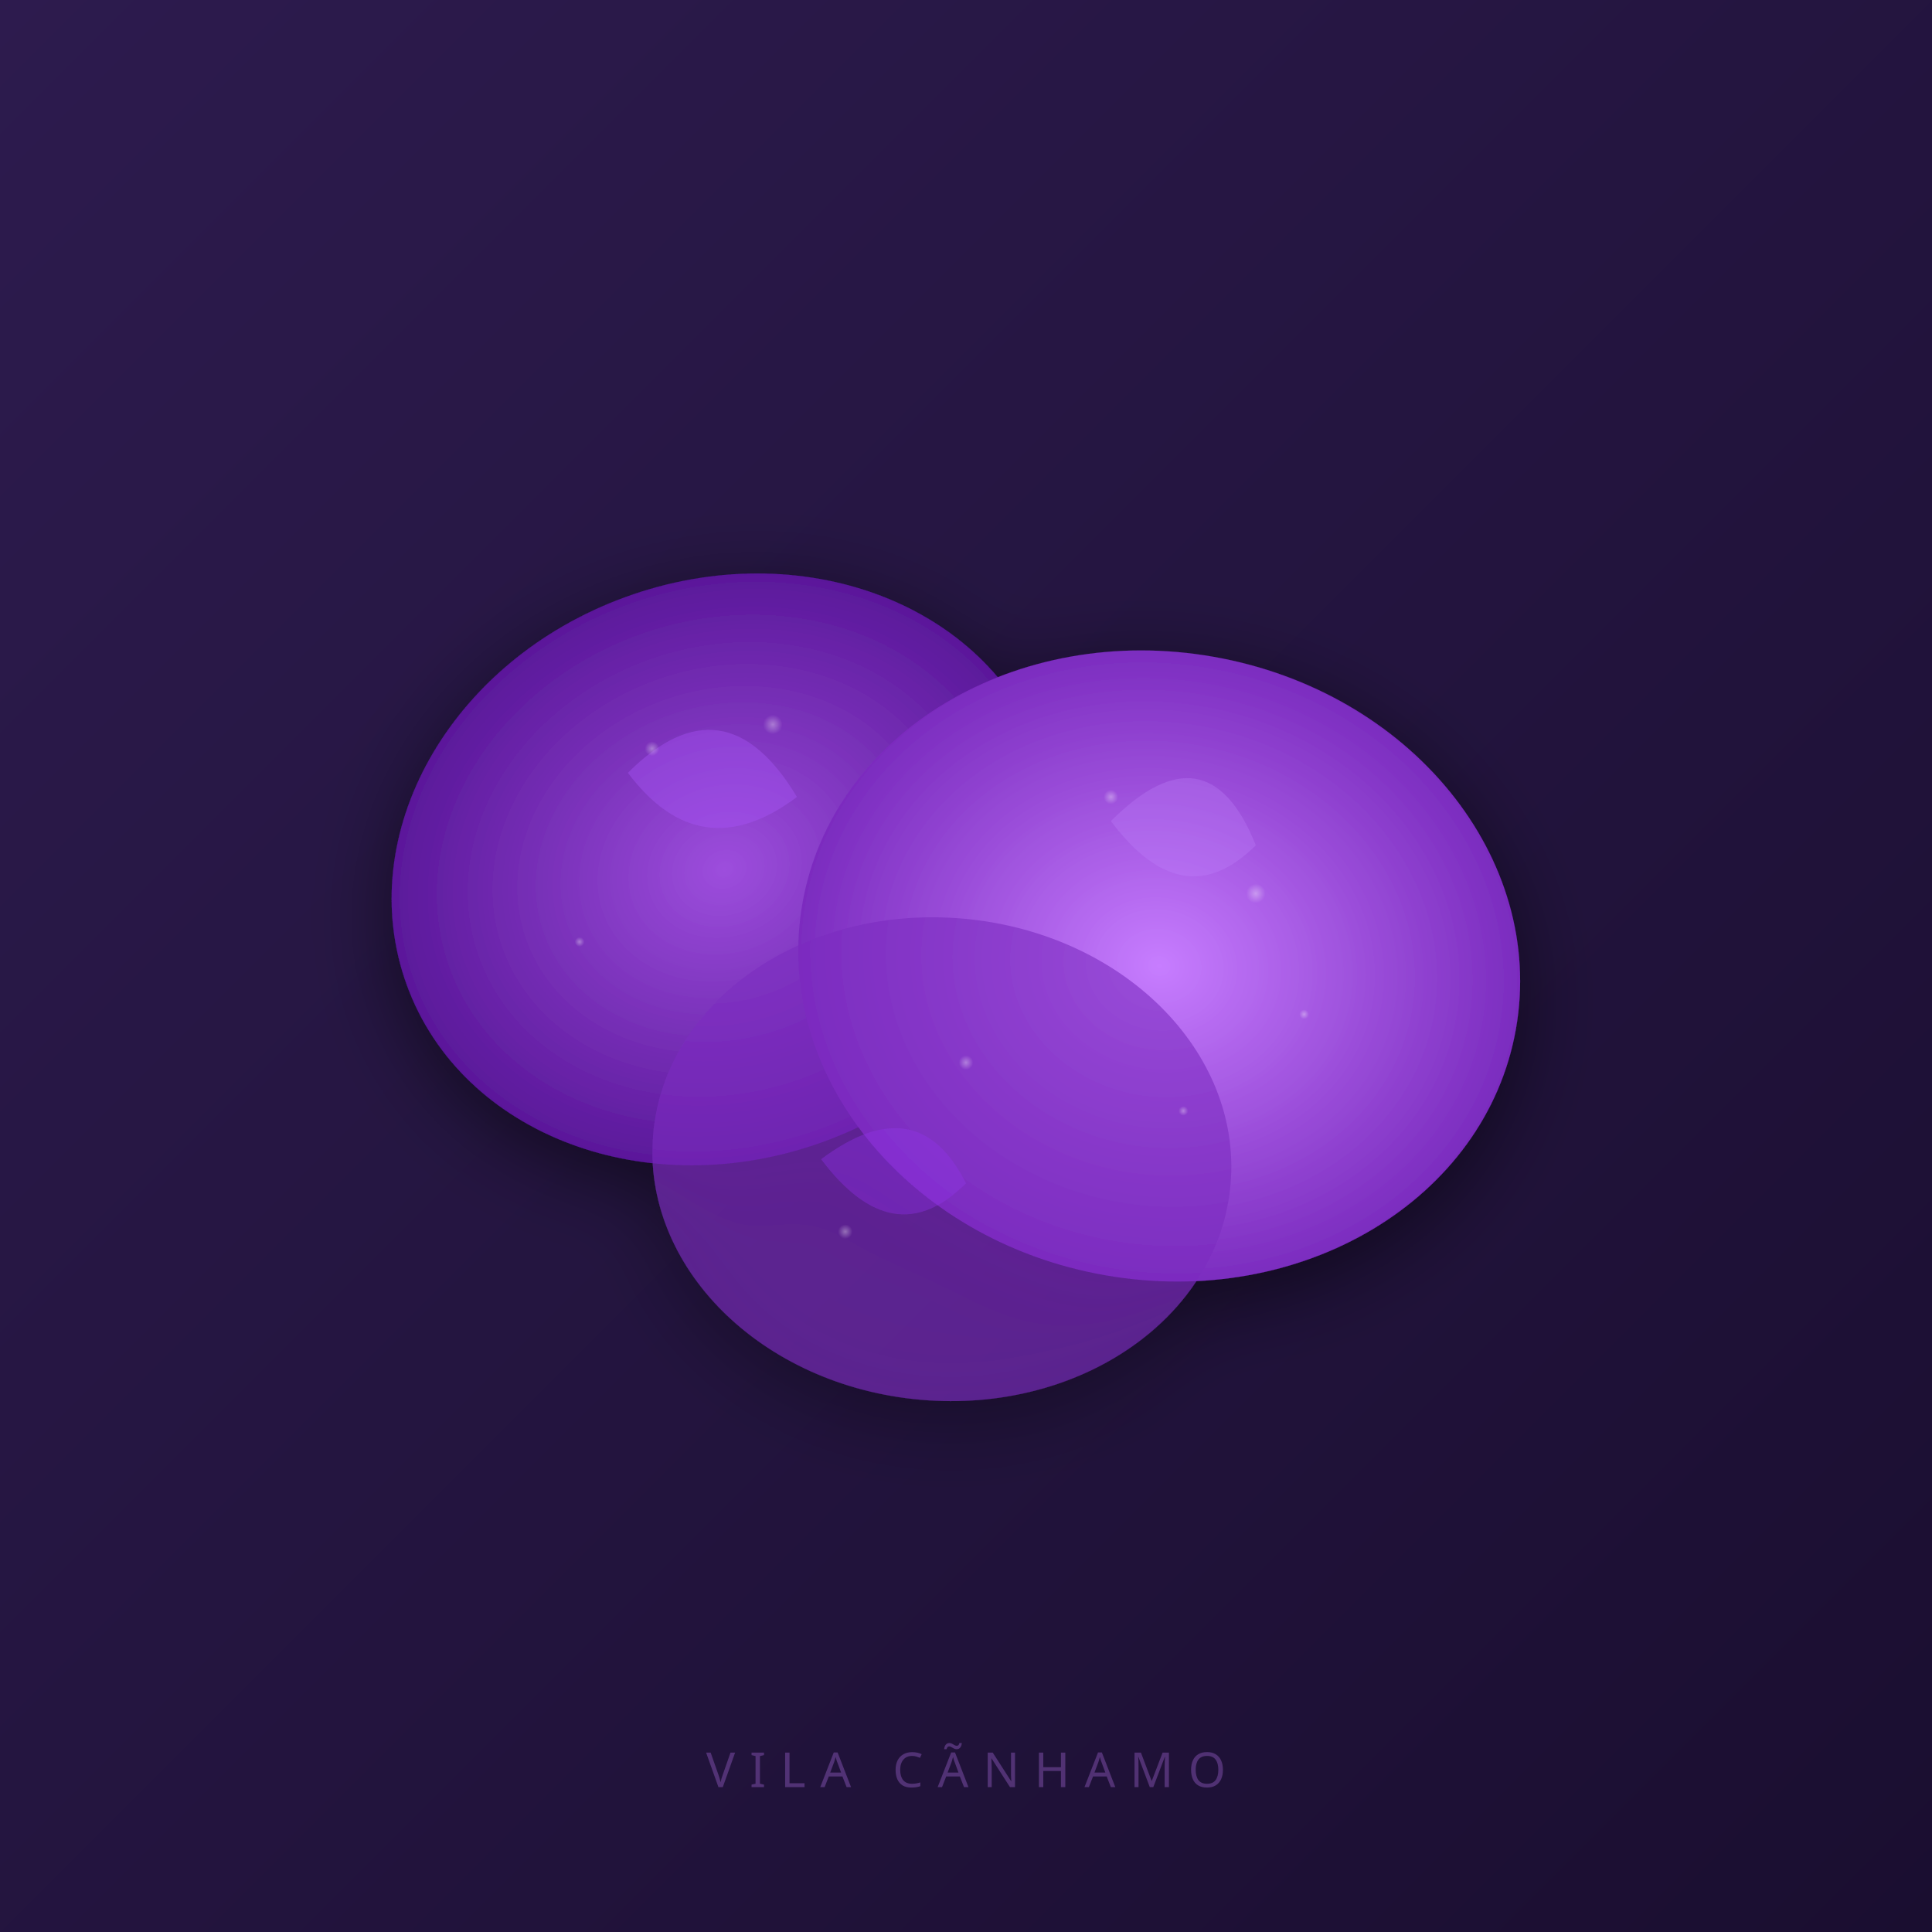
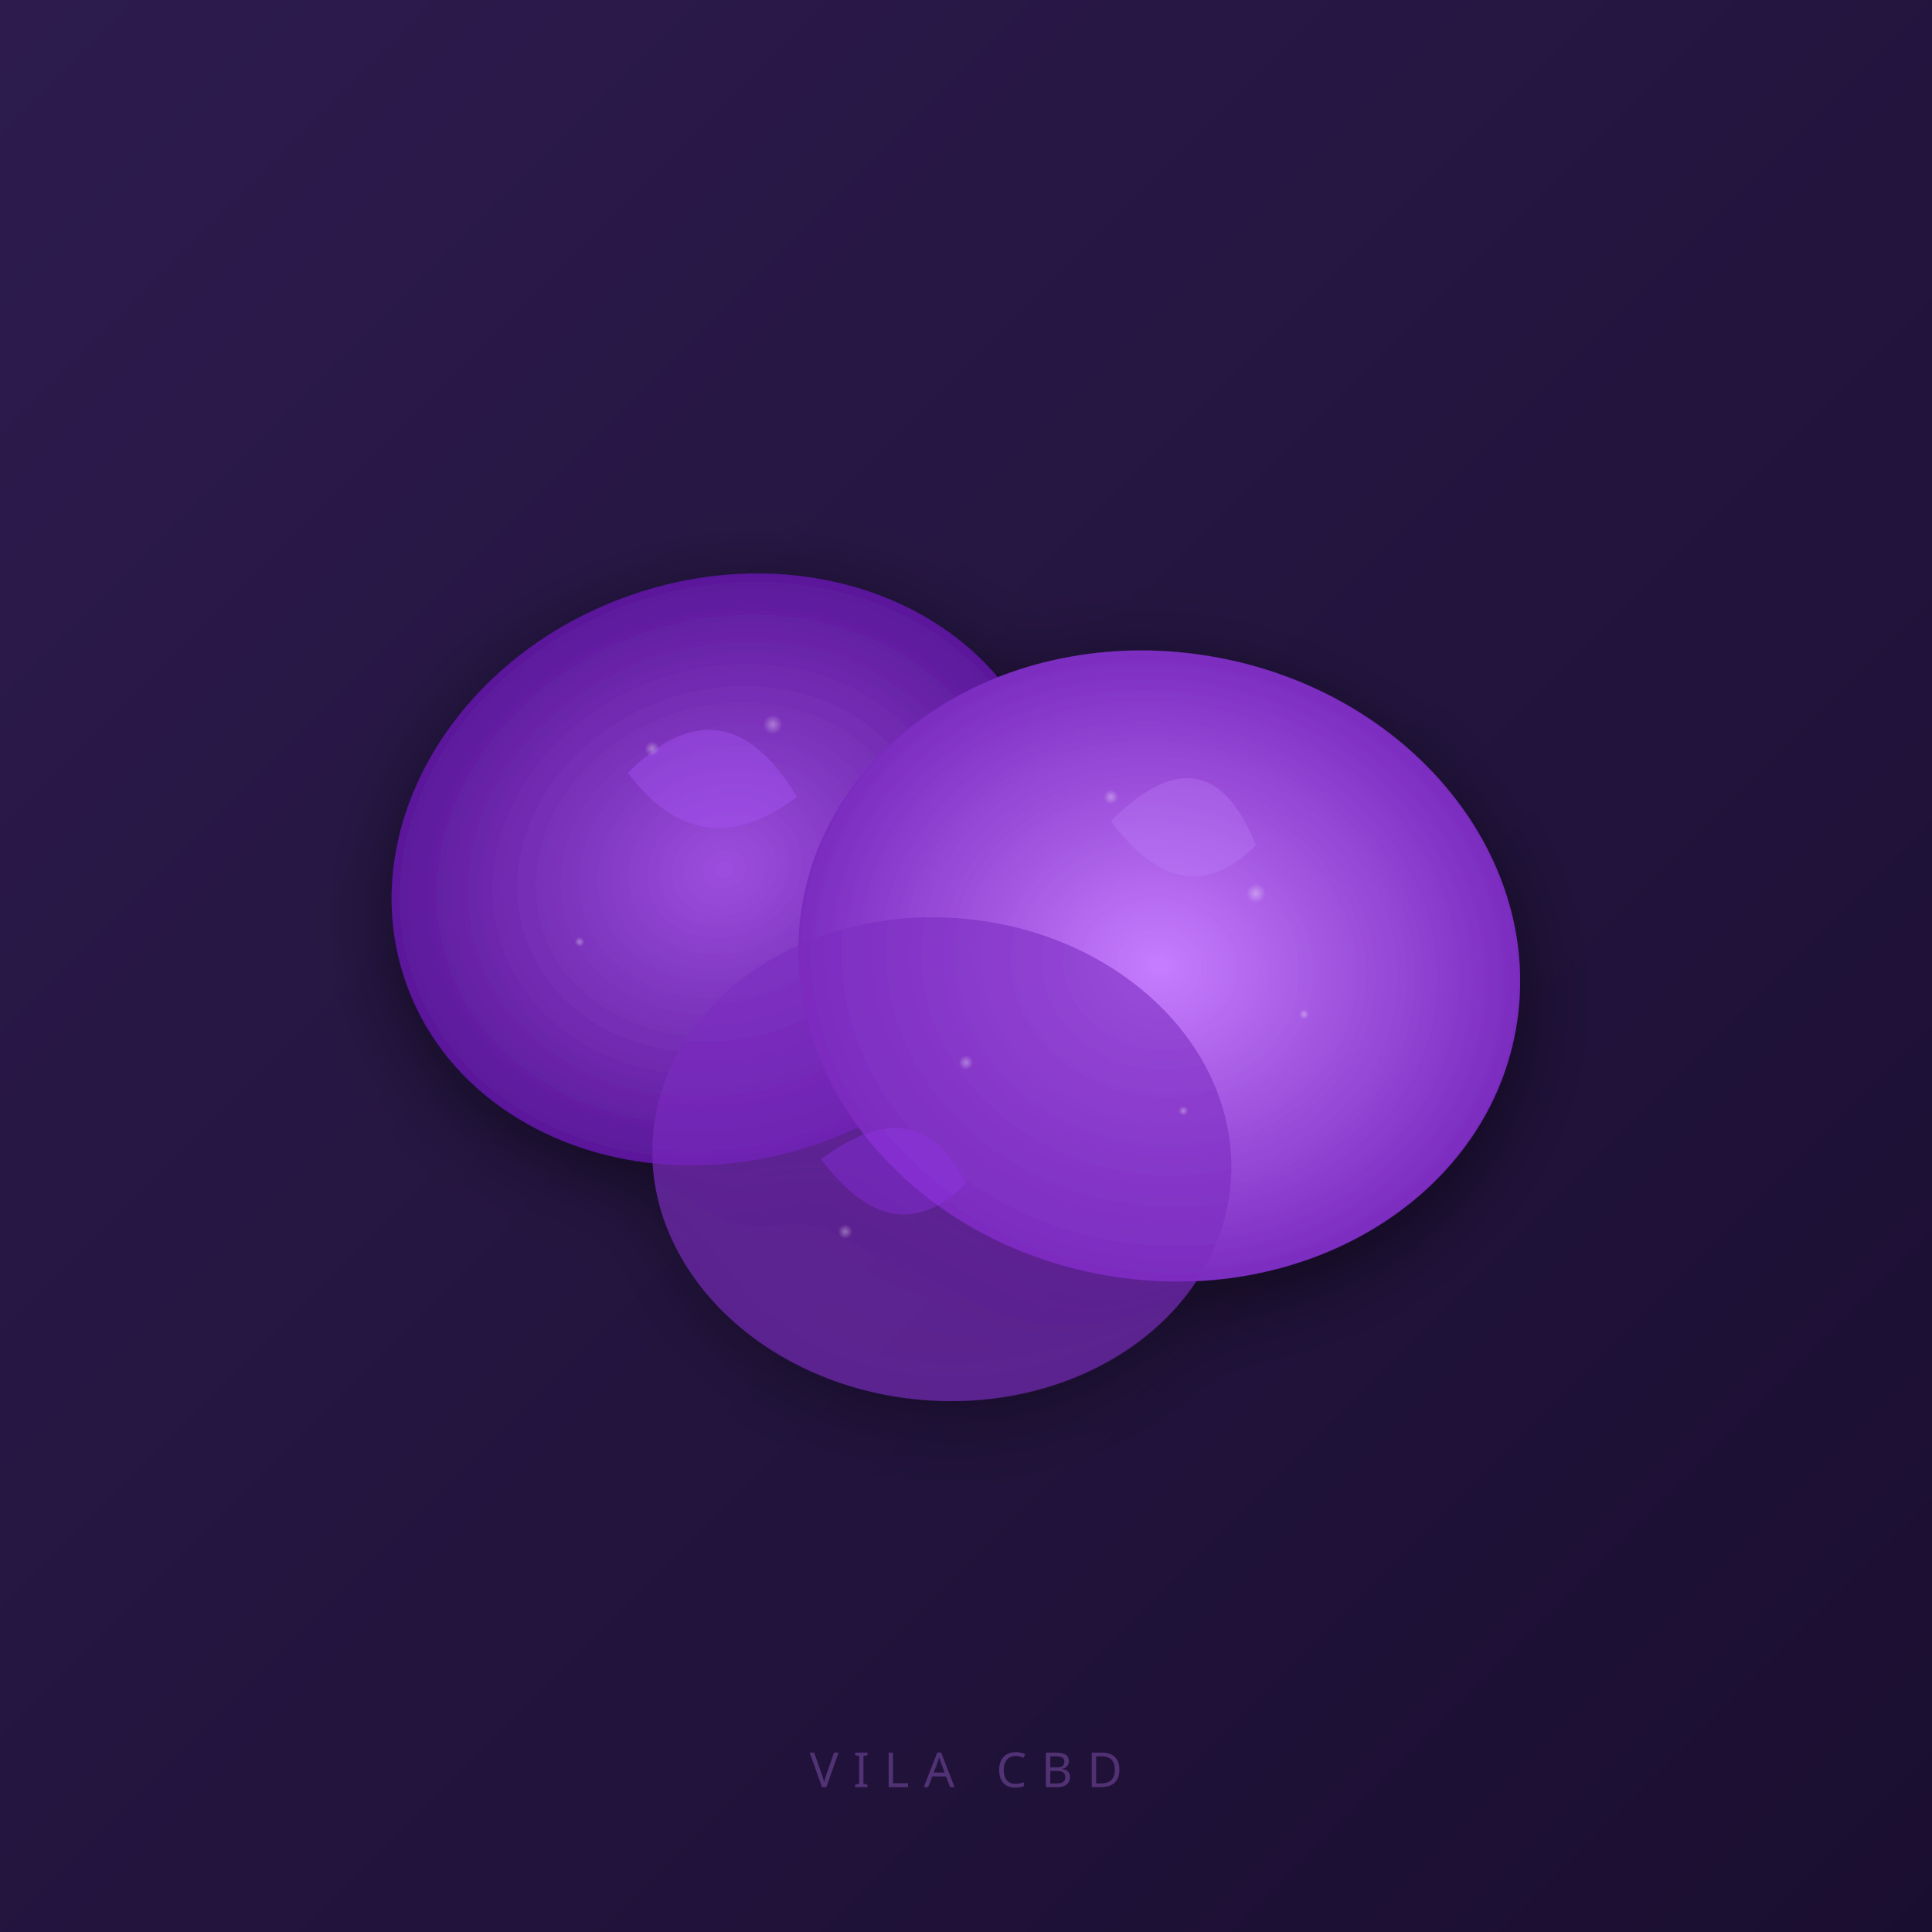
<svg xmlns="http://www.w3.org/2000/svg" viewBox="0 0 400 400">
  <defs>
    <linearGradient id="bg" x1="0%" y1="0%" x2="100%" y2="100%">
      <stop offset="0%" style="stop-color:#2d1b4e" />
      <stop offset="100%" style="stop-color:#1a0e30" />
    </linearGradient>
    <radialGradient id="bud1" cx="50%" cy="50%" r="50%">
      <stop offset="0%" style="stop-color:#9d4edd" />
      <stop offset="100%" style="stop-color:#5a189a" />
    </radialGradient>
    <radialGradient id="bud2" cx="50%" cy="50%" r="50%">
      <stop offset="0%" style="stop-color:#c77dff" />
      <stop offset="100%" style="stop-color:#7b2cbf" />
    </radialGradient>
    <radialGradient id="trichome" cx="50%" cy="50%" r="50%">
      <stop offset="0%" style="stop-color:#fff;stop-opacity:0.7" />
      <stop offset="100%" style="stop-color:#fff;stop-opacity:0" />
    </radialGradient>
    <filter id="shadow" x="-20%" y="-20%" width="140%" height="140%">
      <feDropShadow dx="0" dy="4" stdDeviation="8" flood-color="#000" flood-opacity="0.5" />
    </filter>
  </defs>
  <rect width="400" height="400" fill="url(#bg)" />
  <g filter="url(#shadow)">
    <ellipse cx="150" cy="180" rx="70" ry="60" fill="url(#bud1)" transform="rotate(-20,150,180)" />
    <ellipse cx="240" cy="200" rx="75" ry="65" fill="url(#bud2)" transform="rotate(10,240,200)" />
    <ellipse cx="195" cy="240" rx="60" ry="50" fill="#7b2cbf" opacity="0.6" transform="rotate(5,195,240)" />
    <path d="M130 160 Q150 140 165 165 Q145 180 130 160Z" fill="#a855f7" opacity="0.4" />
    <path d="M230 170 Q250 150 260 175 Q245 190 230 170Z" fill="#c084fc" opacity="0.3" />
    <path d="M170 240 Q190 225 200 245 Q185 260 170 240Z" fill="#9333ea" opacity="0.35" />
  </g>
  <g opacity="0.5">
    <circle cx="135" cy="155" r="1.5" fill="url(#trichome)" />
    <circle cx="160" cy="150" r="2" fill="url(#trichome)" />
    <circle cx="230" cy="165" r="1.5" fill="url(#trichome)" />
    <circle cx="260" cy="185" r="2" fill="url(#trichome)" />
    <circle cx="200" cy="220" r="1.5" fill="url(#trichome)" />
    <circle cx="175" cy="255" r="1.5" fill="url(#trichome)" />
    <circle cx="245" cy="230" r="1" fill="url(#trichome)" />
    <circle cx="120" cy="195" r="1" fill="url(#trichome)" />
    <circle cx="270" cy="210" r="1" fill="url(#trichome)" />
  </g>
-   <text x="200" y="370" text-anchor="middle" font-family="sans-serif" font-size="10" fill="rgba(199,125,255,0.3)" letter-spacing="3">VILA CÃNHAMO</text>
+   <text x="200" y="370" text-anchor="middle" font-family="sans-serif" font-size="10" fill="rgba(199,125,255,0.3)" letter-spacing="3">VILA CBD</text>
</svg>
